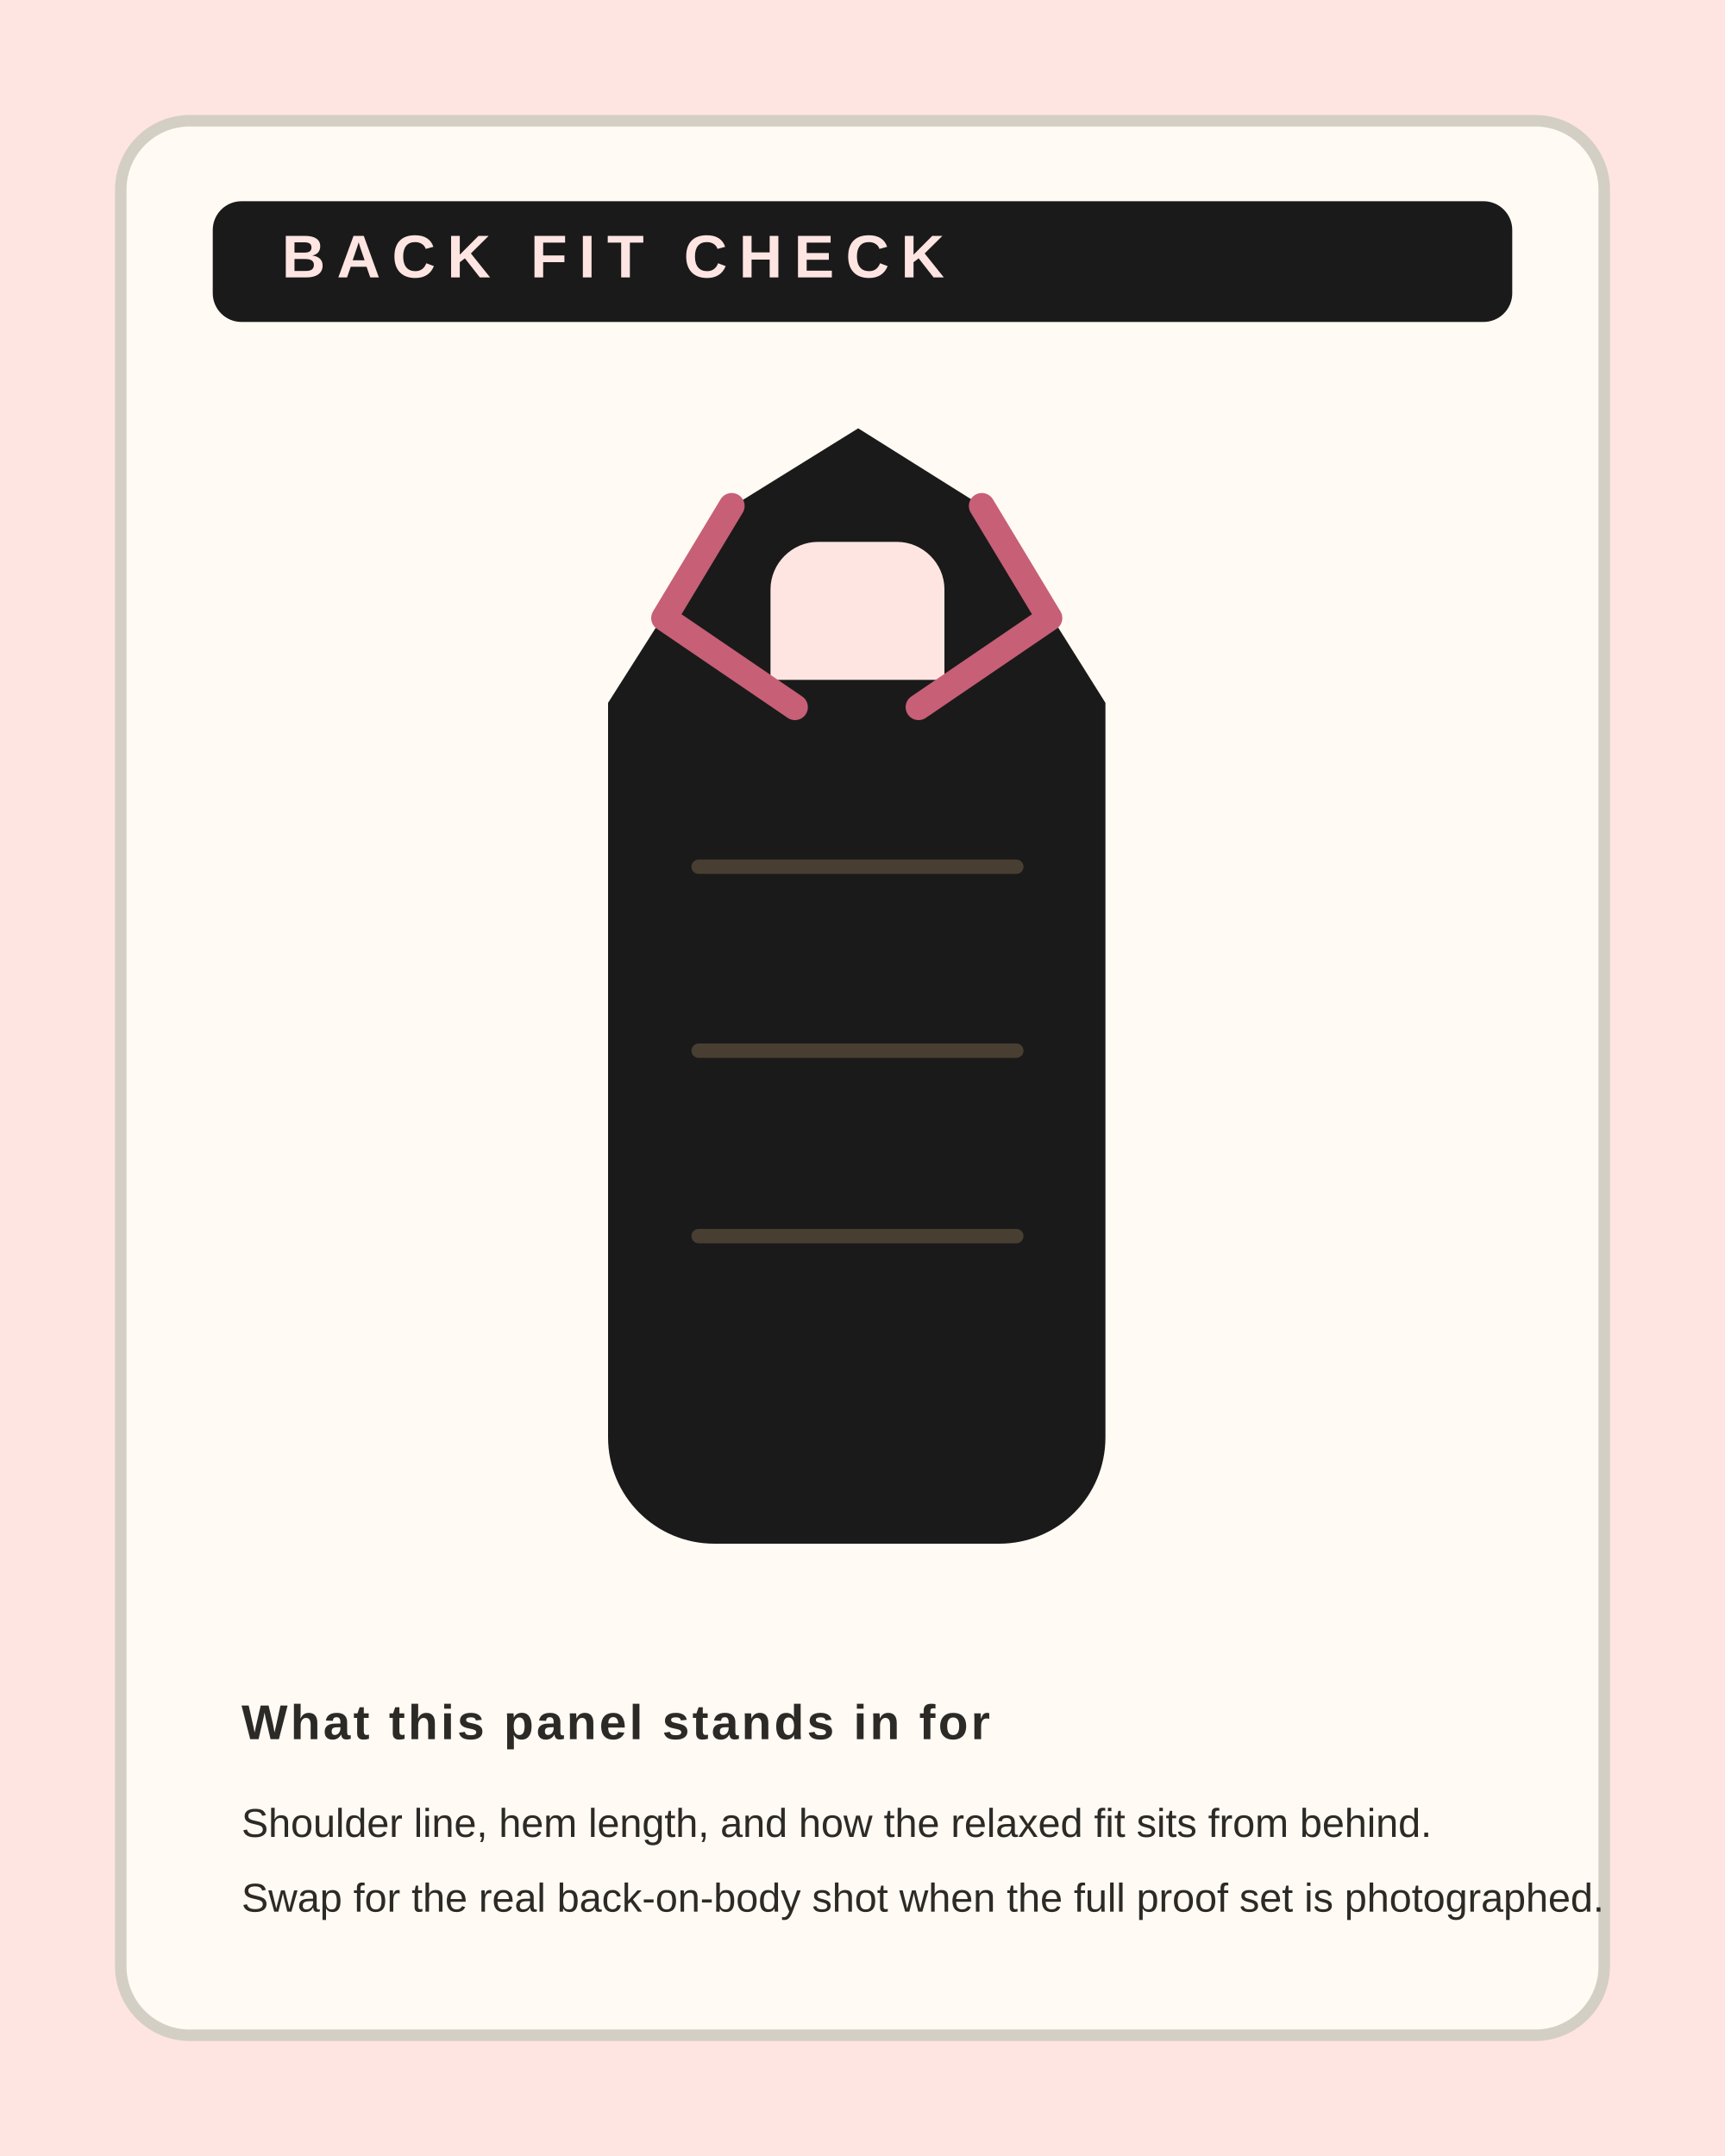
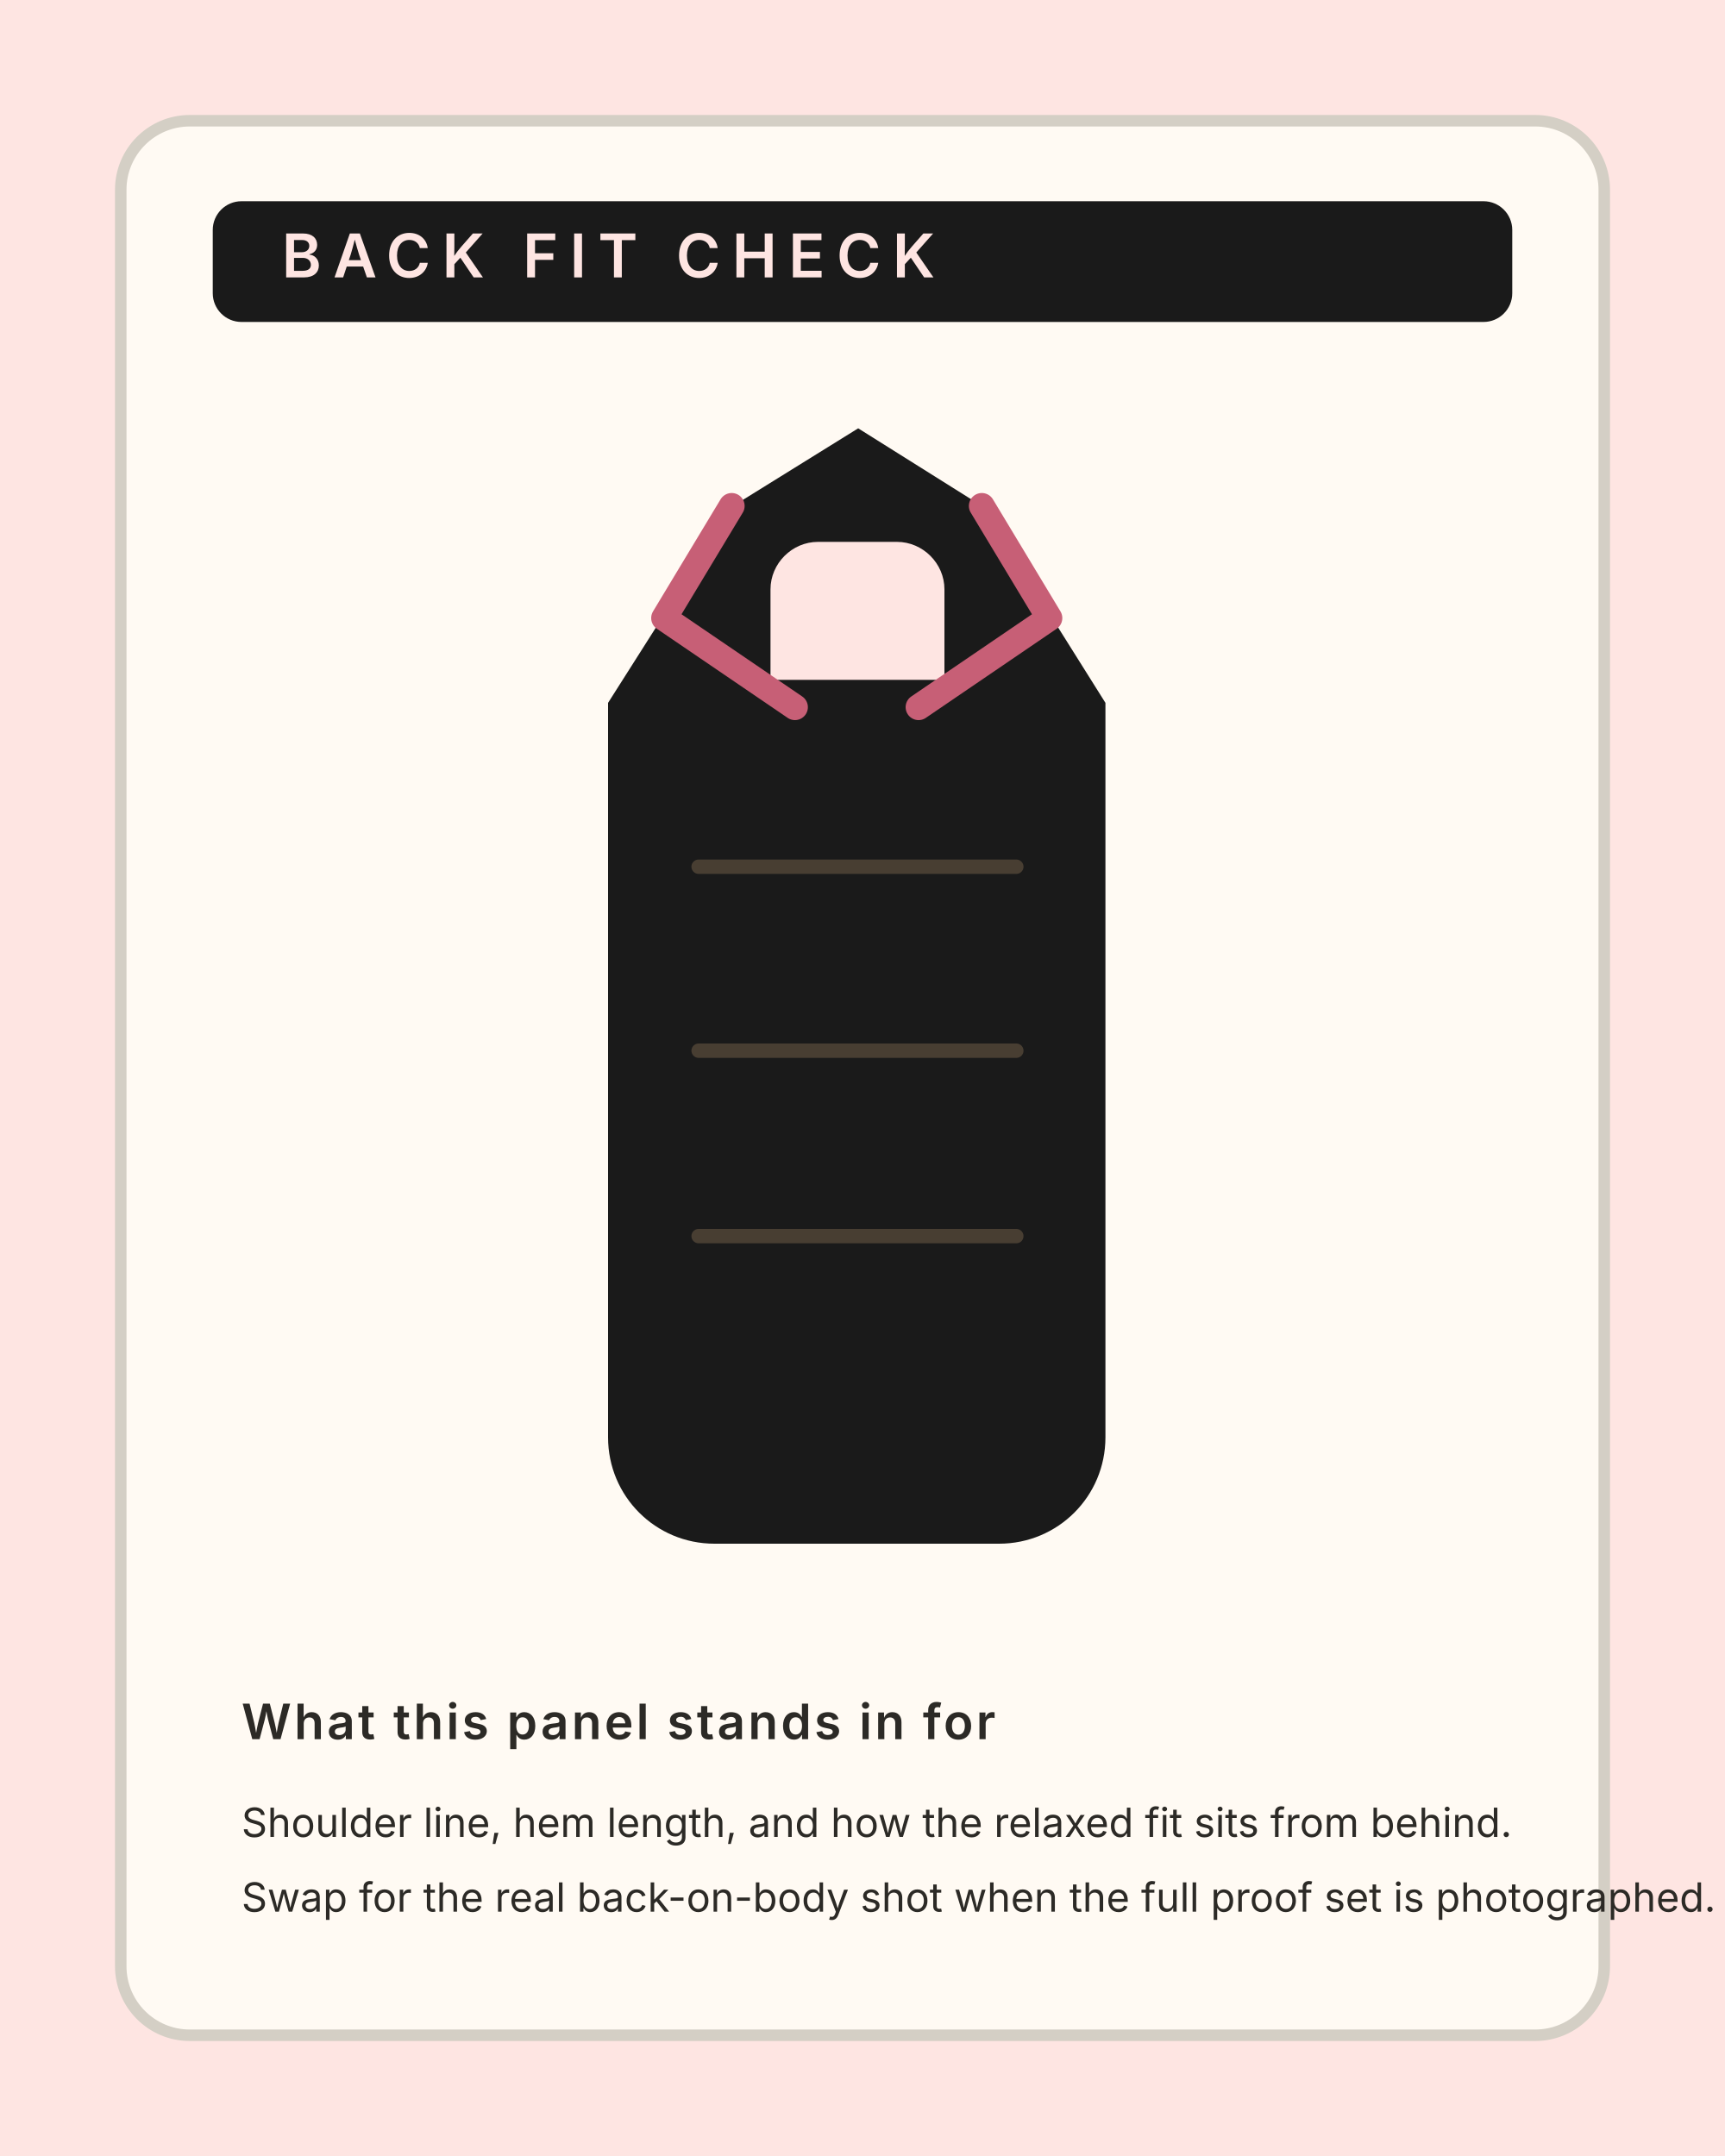
<svg xmlns="http://www.w3.org/2000/svg" viewBox="0 0 1200 1500" role="img" aria-labelledby="title desc">
  <rect width="1200" height="1500" fill="#fee5e2" />
  <rect x="84" y="84" width="1032" height="1332" rx="48" fill="#fffaf3" stroke="#d4cfc5" stroke-width="8" />
  <rect x="148" y="140" width="904" height="84" rx="20" fill="#1a1a1a" />
-   <text x="196" y="193" fill="#fee5e2" font-family="Avenir Next, Segoe UI, Helvetica Neue, Arial, sans-serif" font-size="42" font-weight="600" letter-spacing="8">BACK FIT CHECK</text>
+   <text x="196" y="193" fill="#fee5e2" font-family="Inter, Arial, Helvetica, sans-serif" font-size="42" font-weight="600" letter-spacing="8">BACK FIT CHECK</text>
  <g transform="translate(245 298)">
    <path d="M265 54 352 0l86 54 86 137v511c0 41-33 74-74 74H252c-41 0-74-33-74-74V191Z" fill="#1a1a1a" />
    <path d="M324 79h55c18 0 33 15 33 33v63H291v-63c0-18 15-33 33-33Z" fill="#fee5e2" />
    <path d="M264 54 217 132l91 62m130-140 47 78-91 62" fill="none" stroke="#c75f76" stroke-width="18" stroke-linecap="round" stroke-linejoin="round" />
    <path d="M241 305h221m-221 128h221m-221 129h221" fill="none" stroke="#816a4f" stroke-width="10" stroke-linecap="round" opacity=".45" />
  </g>
-   <g fill="#2c2a26" font-family="Avenir Next, Segoe UI, Helvetica Neue, Arial, sans-serif">
+   <g fill="#2c2a26" font-family="Inter, Arial, Helvetica, sans-serif">
    <text x="168" y="1210" font-size="34" font-weight="600" letter-spacing="2">What this panel stands in for</text>
    <text x="168" y="1278" font-size="28">Shoulder line, hem length, and how the relaxed fit sits from behind.</text>
    <text x="168" y="1330" font-size="28">Swap for the real back-on-body shot when the full proof set is photographed.</text>
  </g>
</svg>
